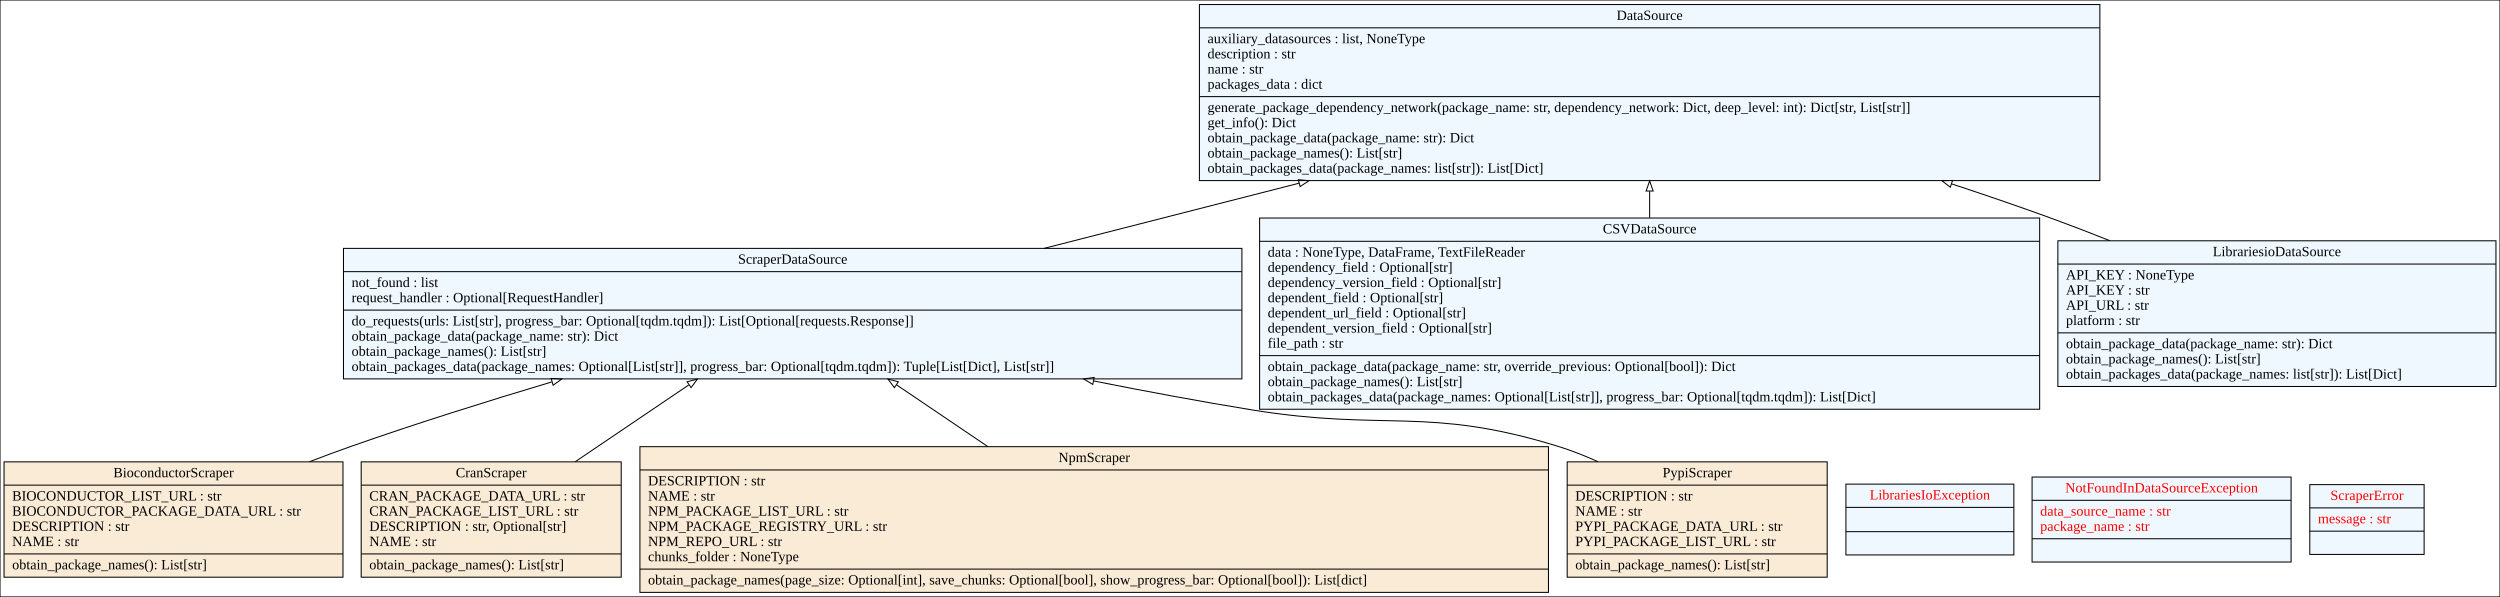
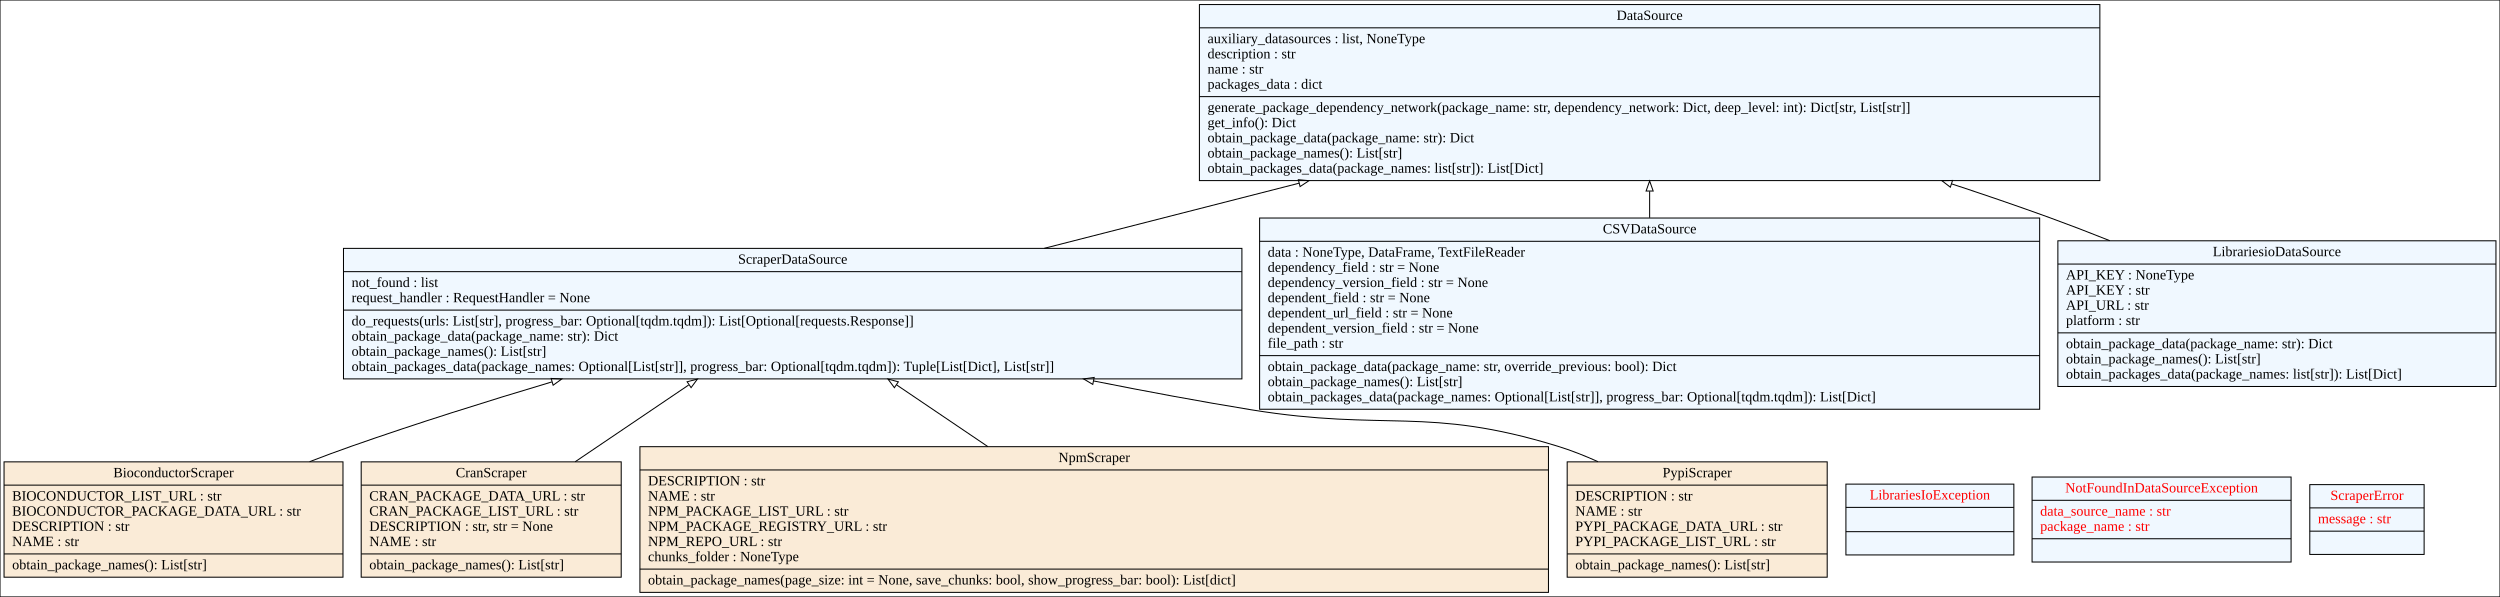
<svg xmlns="http://www.w3.org/2000/svg" width="2471pt" height="590pt" viewBox="0.00 0.00 2471.00 590.00">
  <g id="graph0" class="graph" transform="scale(1 1) rotate(0) translate(4 586)">
    <polygon fill="white" stroke="black" points="-4,4 -4,-586 2467,-586 2467,4 -4,4" />
    <g id="node1" class="node">
      <polygon fill="antiquewhite" stroke="black" points="0,-15.5 0,-129.5 335,-129.5 335,-15.5 0,-15.5" />
      <text text-anchor="middle" x="167.5" y="-114.3" font-family="" font-size="14.00">BioconductorScraper</text>
      <polyline fill="none" stroke="black" points="0,-106.5 335,-106.5 " />
      <text text-anchor="start" x="8" y="-91.3" font-family="" font-size="14.00">BIOCONDUCTOR_LIST_URL : str</text>
      <text text-anchor="start" x="8" y="-76.3" font-family="" font-size="14.00">BIOCONDUCTOR_PACKAGE_DATA_URL : str</text>
      <text text-anchor="start" x="8" y="-61.3" font-family="" font-size="14.00">DESCRIPTION : str</text>
      <text text-anchor="start" x="8" y="-46.3" font-family="" font-size="14.00">NAME : str</text>
      <polyline fill="none" stroke="black" points="0,-38.5 335,-38.5 " />
      <text text-anchor="start" x="8" y="-23.3" font-family="" font-size="14.00">obtain_package_names(): List[str]</text>
    </g>
    <g id="node10" class="node">
      <polygon fill="aliceblue" stroke="black" points="335.5,-211.5 335.5,-340.5 1223.5,-340.5 1223.5,-211.5 335.5,-211.5" />
      <text text-anchor="middle" x="779.5" y="-325.3" font-family="" font-size="14.00">ScraperDataSource</text>
      <polyline fill="none" stroke="black" points="335.5,-317.5 1223.5,-317.5 " />
      <text text-anchor="start" x="343.5" y="-302.3" font-family="" font-size="14.00">not_found : list</text>
-       <text text-anchor="start" x="343.5" y="-287.3" font-family="" font-size="14.00">request_handler : Optional[RequestHandler]</text>
+       <text text-anchor="start" x="343.5" y="-287.3" font-family="" font-size="14.00">request_handler : RequestHandler = None</text>
      <polyline fill="none" stroke="black" points="335.5,-279.5 1223.5,-279.5 " />
      <text text-anchor="start" x="343.5" y="-264.3" font-family="" font-size="14.00">do_requests(urls: List[str], progress_bar: Optional[tqdm.tqdm]): List[Optional[requests.Response]]</text>
      <text text-anchor="start" x="343.5" y="-249.3" font-family="" font-size="14.00">obtain_package_data(package_name: str): Dict</text>
      <text text-anchor="start" x="343.5" y="-234.3" font-family="" font-size="14.00">obtain_package_names(): List[str]</text>
      <text text-anchor="start" x="343.5" y="-219.3" font-family="" font-size="14.00">obtain_packages_data(package_names: Optional[List[str]], progress_bar: Optional[tqdm.tqdm]): Tuple[List[Dict], List[str]]</text>
    </g>
    <g id="edge3" class="edge">
      <path fill="none" stroke="black" d="M302,-129.68C315.95,-135.04 329.96,-140.24 343.5,-145 407.12,-167.35 476.79,-189.25 541.41,-208.51" />
      <polygon fill="none" stroke="black" points="540.73,-211.96 551.31,-211.46 542.73,-205.25 540.73,-211.96" />
    </g>
    <g id="node2" class="node">
      <polygon fill="aliceblue" stroke="black" points="1241,-181.5 1241,-370.5 2012,-370.5 2012,-181.5 1241,-181.5" />
      <text text-anchor="middle" x="1626.5" y="-355.3" font-family="" font-size="14.00">CSVDataSource</text>
      <polyline fill="none" stroke="black" points="1241,-347.5 2012,-347.5 " />
      <text text-anchor="start" x="1249" y="-332.3" font-family="" font-size="14.00">data : NoneType, DataFrame, TextFileReader</text>
-       <text text-anchor="start" x="1249" y="-317.3" font-family="" font-size="14.00">dependency_field : Optional[str]</text>
-       <text text-anchor="start" x="1249" y="-302.3" font-family="" font-size="14.00">dependency_version_field : Optional[str]</text>
-       <text text-anchor="start" x="1249" y="-287.3" font-family="" font-size="14.00">dependent_field : Optional[str]</text>
-       <text text-anchor="start" x="1249" y="-272.3" font-family="" font-size="14.00">dependent_url_field : Optional[str]</text>
-       <text text-anchor="start" x="1249" y="-257.3" font-family="" font-size="14.00">dependent_version_field : Optional[str]</text>
+       <text text-anchor="start" x="1249" y="-317.3" font-family="" font-size="14.00">dependency_field : str = None</text>
+       <text text-anchor="start" x="1249" y="-302.3" font-family="" font-size="14.00">dependency_version_field : str = None</text>
+       <text text-anchor="start" x="1249" y="-287.3" font-family="" font-size="14.00">dependent_field : str = None</text>
+       <text text-anchor="start" x="1249" y="-272.3" font-family="" font-size="14.00">dependent_url_field : str = None</text>
+       <text text-anchor="start" x="1249" y="-257.3" font-family="" font-size="14.00">dependent_version_field : str = None</text>
      <text text-anchor="start" x="1249" y="-242.3" font-family="" font-size="14.00">file_path : str</text>
      <polyline fill="none" stroke="black" points="1241,-234.5 2012,-234.5 " />
-       <text text-anchor="start" x="1249" y="-219.3" font-family="" font-size="14.00">obtain_package_data(package_name: str, override_previous: Optional[bool]): Dict</text>
+       <text text-anchor="start" x="1249" y="-219.3" font-family="" font-size="14.00">obtain_package_data(package_name: str, override_previous: bool): Dict</text>
      <text text-anchor="start" x="1249" y="-204.3" font-family="" font-size="14.00">obtain_package_names(): List[str]</text>
      <text text-anchor="start" x="1249" y="-189.3" font-family="" font-size="14.00">obtain_packages_data(package_names: Optional[List[str]], progress_bar: Optional[tqdm.tqdm]): List[Dict]</text>
    </g>
    <g id="node4" class="node">
      <polygon fill="aliceblue" stroke="black" points="1181.5,-407.5 1181.5,-581.5 2071.5,-581.5 2071.5,-407.5 1181.5,-407.5" />
      <text text-anchor="middle" x="1626.5" y="-566.3" font-family="" font-size="14.00">DataSource</text>
      <polyline fill="none" stroke="black" points="1181.5,-558.5 2071.5,-558.5 " />
      <text text-anchor="start" x="1189.5" y="-543.3" font-family="" font-size="14.00">auxiliary_datasources : list, NoneType</text>
      <text text-anchor="start" x="1189.5" y="-528.3" font-family="" font-size="14.00">description : str</text>
      <text text-anchor="start" x="1189.5" y="-513.3" font-family="" font-size="14.00">name : str</text>
      <text text-anchor="start" x="1189.5" y="-498.3" font-family="" font-size="14.00">packages_data : dict</text>
      <polyline fill="none" stroke="black" points="1181.5,-490.5 2071.5,-490.5 " />
      <text text-anchor="start" x="1189.5" y="-475.3" font-family="" font-size="14.00">generate_package_dependency_network(package_name: str, dependency_network: Dict, deep_level: int): Dict[str, List[str]]</text>
      <text text-anchor="start" x="1189.5" y="-460.3" font-family="" font-size="14.00">get_info(): Dict</text>
      <text text-anchor="start" x="1189.5" y="-445.3" font-family="" font-size="14.00">obtain_package_data(package_name: str): Dict</text>
      <text text-anchor="start" x="1189.5" y="-430.3" font-family="" font-size="14.00">obtain_package_names(): List[str]</text>
      <text text-anchor="start" x="1189.5" y="-415.3" font-family="" font-size="14.00">obtain_packages_data(package_names: list[str]): List[Dict]</text>
    </g>
    <g id="edge1" class="edge">
      <path fill="none" stroke="black" d="M1626.5,-370.7C1626.5,-379.41 1626.5,-388.24 1626.5,-396.97" />
      <polygon fill="none" stroke="black" points="1623,-397.16 1626.5,-407.16 1630,-397.16 1623,-397.16" />
    </g>
    <g id="node3" class="node">
      <polygon fill="antiquewhite" stroke="black" points="353,-15.5 353,-129.5 610,-129.5 610,-15.5 353,-15.5" />
      <text text-anchor="middle" x="481.5" y="-114.3" font-family="" font-size="14.00">CranScraper</text>
      <polyline fill="none" stroke="black" points="353,-106.5 610,-106.5 " />
      <text text-anchor="start" x="361" y="-91.3" font-family="" font-size="14.00">CRAN_PACKAGE_DATA_URL : str</text>
      <text text-anchor="start" x="361" y="-76.3" font-family="" font-size="14.00">CRAN_PACKAGE_LIST_URL : str</text>
-       <text text-anchor="start" x="361" y="-61.3" font-family="" font-size="14.00">DESCRIPTION : str, Optional[str]</text>
+       <text text-anchor="start" x="361" y="-61.3" font-family="" font-size="14.00">DESCRIPTION : str, str = None</text>
      <text text-anchor="start" x="361" y="-46.3" font-family="" font-size="14.00">NAME : str</text>
      <polyline fill="none" stroke="black" points="353,-38.5 610,-38.5 " />
      <text text-anchor="start" x="361" y="-23.3" font-family="" font-size="14.00">obtain_package_names(): List[str]</text>
    </g>
    <g id="edge4" class="edge">
      <path fill="none" stroke="black" d="M564.51,-129.63C599.27,-153.13 640.03,-180.69 676.66,-205.46" />
      <polygon fill="none" stroke="black" points="675.14,-208.66 685.38,-211.36 679.06,-202.86 675.14,-208.66" />
    </g>
    <g id="node5" class="node">
      <polygon fill="aliceblue" stroke="black" points="1820.5,-37.5 1820.5,-107.5 1986.5,-107.5 1986.5,-37.5 1820.5,-37.5" />
      <text text-anchor="middle" x="1903.5" y="-92.3" font-family="" font-size="14.00" fill="red">LibrariesIoException</text>
      <polyline fill="none" stroke="black" points="1820.5,-84.5 1986.5,-84.5 " />
      <polyline fill="none" stroke="black" points="1820.5,-60.5 1986.5,-60.5 " />
      <text text-anchor="middle" x="1903.5" y="-45.3" font-family="" font-size="14.00" fill="red"> </text>
    </g>
    <g id="node6" class="node">
      <polygon fill="aliceblue" stroke="black" points="2030,-204 2030,-348 2463,-348 2463,-204 2030,-204" />
      <text text-anchor="middle" x="2246.5" y="-332.8" font-family="" font-size="14.00">LibrariesioDataSource</text>
      <polyline fill="none" stroke="black" points="2030,-325 2463,-325 " />
      <text text-anchor="start" x="2038" y="-309.8" font-family="" font-size="14.00">API_KEY : NoneType</text>
      <text text-anchor="start" x="2038" y="-294.8" font-family="" font-size="14.00">API_KEY : str</text>
      <text text-anchor="start" x="2038" y="-279.8" font-family="" font-size="14.00">API_URL : str</text>
      <text text-anchor="start" x="2038" y="-264.8" font-family="" font-size="14.00">platform : str</text>
      <polyline fill="none" stroke="black" points="2030,-257 2463,-257 " />
      <text text-anchor="start" x="2038" y="-241.8" font-family="" font-size="14.00">obtain_package_data(package_name: str): Dict</text>
      <text text-anchor="start" x="2038" y="-226.8" font-family="" font-size="14.00">obtain_package_names(): List[str]</text>
      <text text-anchor="start" x="2038" y="-211.8" font-family="" font-size="14.00">obtain_packages_data(package_names: list[str]): List[Dict]</text>
    </g>
    <g id="edge2" class="edge">
      <path fill="none" stroke="black" d="M2081.32,-348.1C2061.28,-356.11 2041,-363.92 2021.5,-371 1990.4,-382.29 1957.7,-393.48 1924.99,-404.25" />
      <polygon fill="none" stroke="black" points="1923.71,-400.98 1915.3,-407.42 1925.89,-407.64 1923.71,-400.98" />
    </g>
    <g id="node7" class="node">
      <polygon fill="aliceblue" stroke="black" points="2004.5,-30.5 2004.5,-114.5 2260.5,-114.5 2260.5,-30.5 2004.5,-30.5" />
      <text text-anchor="middle" x="2132.5" y="-99.3" font-family="" font-size="14.00" fill="red">NotFoundInDataSourceException</text>
      <polyline fill="none" stroke="black" points="2004.5,-91.5 2260.5,-91.5 " />
      <text text-anchor="start" x="2012.5" y="-76.3" font-family="" font-size="14.00" fill="red">data_source_name : str</text>
      <text text-anchor="start" x="2012.5" y="-61.3" font-family="" font-size="14.00" fill="red">package_name : str</text>
      <polyline fill="none" stroke="black" points="2004.5,-53.5 2260.5,-53.5 " />
      <text text-anchor="middle" x="2132.5" y="-38.3" font-family="" font-size="14.00" fill="red"> </text>
    </g>
    <g id="node8" class="node">
      <polygon fill="antiquewhite" stroke="black" points="628.5,-0.5 628.5,-144.5 1526.5,-144.5 1526.5,-0.5 628.5,-0.5" />
      <text text-anchor="middle" x="1077.5" y="-129.3" font-family="" font-size="14.00">NpmScraper</text>
      <polyline fill="none" stroke="black" points="628.5,-121.5 1526.5,-121.5 " />
      <text text-anchor="start" x="636.5" y="-106.3" font-family="" font-size="14.00">DESCRIPTION : str</text>
      <text text-anchor="start" x="636.5" y="-91.3" font-family="" font-size="14.00">NAME : str</text>
      <text text-anchor="start" x="636.5" y="-76.3" font-family="" font-size="14.00">NPM_PACKAGE_LIST_URL : str</text>
      <text text-anchor="start" x="636.5" y="-61.3" font-family="" font-size="14.00">NPM_PACKAGE_REGISTRY_URL : str</text>
      <text text-anchor="start" x="636.5" y="-46.3" font-family="" font-size="14.00">NPM_REPO_URL : str</text>
      <text text-anchor="start" x="636.5" y="-31.3" font-family="" font-size="14.00">chunks_folder : NoneType</text>
      <polyline fill="none" stroke="black" points="628.5,-23.5 1526.5,-23.5 " />
-       <text text-anchor="start" x="636.5" y="-8.3" font-family="" font-size="14.00">obtain_package_names(page_size: Optional[int], save_chunks: Optional[bool], show_progress_bar: Optional[bool]): List[dict]</text>
+       <text text-anchor="start" x="636.5" y="-8.3" font-family="" font-size="14.00">obtain_package_names(page_size: int = None, save_chunks: bool, show_progress_bar: bool): List[dict]</text>
    </g>
    <g id="edge5" class="edge">
      <path fill="none" stroke="black" d="M972.44,-144.54C943.15,-164.34 911.38,-185.82 882.24,-205.53" />
      <polygon fill="none" stroke="black" points="880.01,-202.81 873.69,-211.31 883.93,-208.61 880.01,-202.81" />
    </g>
    <g id="node9" class="node">
      <polygon fill="antiquewhite" stroke="black" points="1545,-15.5 1545,-129.5 1802,-129.5 1802,-15.5 1545,-15.5" />
      <text text-anchor="middle" x="1673.5" y="-114.3" font-family="" font-size="14.00">PypiScraper</text>
      <polyline fill="none" stroke="black" points="1545,-106.5 1802,-106.5 " />
      <text text-anchor="start" x="1553" y="-91.3" font-family="" font-size="14.00">DESCRIPTION : str</text>
      <text text-anchor="start" x="1553" y="-76.3" font-family="" font-size="14.00">NAME : str</text>
      <text text-anchor="start" x="1553" y="-61.3" font-family="" font-size="14.00">PYPI_PACKAGE_DATA_URL : str</text>
      <text text-anchor="start" x="1553" y="-46.3" font-family="" font-size="14.00">PYPI_PACKAGE_LIST_URL : str</text>
      <polyline fill="none" stroke="black" points="1545,-38.5 1802,-38.5 " />
      <text text-anchor="start" x="1553" y="-23.3" font-family="" font-size="14.00">obtain_package_names(): List[str]</text>
    </g>
    <g id="edge6" class="edge">
      <path fill="none" stroke="black" d="M1575.44,-129.67C1562.31,-135.58 1548.78,-140.92 1535.5,-145 1405.87,-184.84 1366.35,-159.2 1232.5,-181 1182.04,-189.22 1128.67,-199.16 1076.96,-209.46" />
      <polygon fill="none" stroke="black" points="1076.1,-206.06 1066.98,-211.46 1077.47,-212.93 1076.1,-206.06" />
    </g>
    <g id="edge7" class="edge">
      <path fill="none" stroke="black" d="M1028.19,-340.57C1107.03,-360.72 1195.67,-383.38 1280.09,-404.95" />
      <polygon fill="none" stroke="black" points="1279.27,-408.36 1289.83,-407.44 1281.01,-401.58 1279.27,-408.36" />
    </g>
    <g id="node11" class="node">
      <polygon fill="aliceblue" stroke="black" points="2279,-38 2279,-107 2392,-107 2392,-38 2279,-38" />
      <text text-anchor="middle" x="2335.5" y="-91.8" font-family="" font-size="14.00" fill="red">ScraperError</text>
      <polyline fill="none" stroke="black" points="2279,-84 2392,-84 " />
      <text text-anchor="start" x="2287" y="-68.8" font-family="" font-size="14.00" fill="red">message : str</text>
      <polyline fill="none" stroke="black" points="2279,-61 2392,-61 " />
      <text text-anchor="middle" x="2335.5" y="-45.8" font-family="" font-size="14.00" fill="red"> </text>
    </g>
  </g>
</svg>
